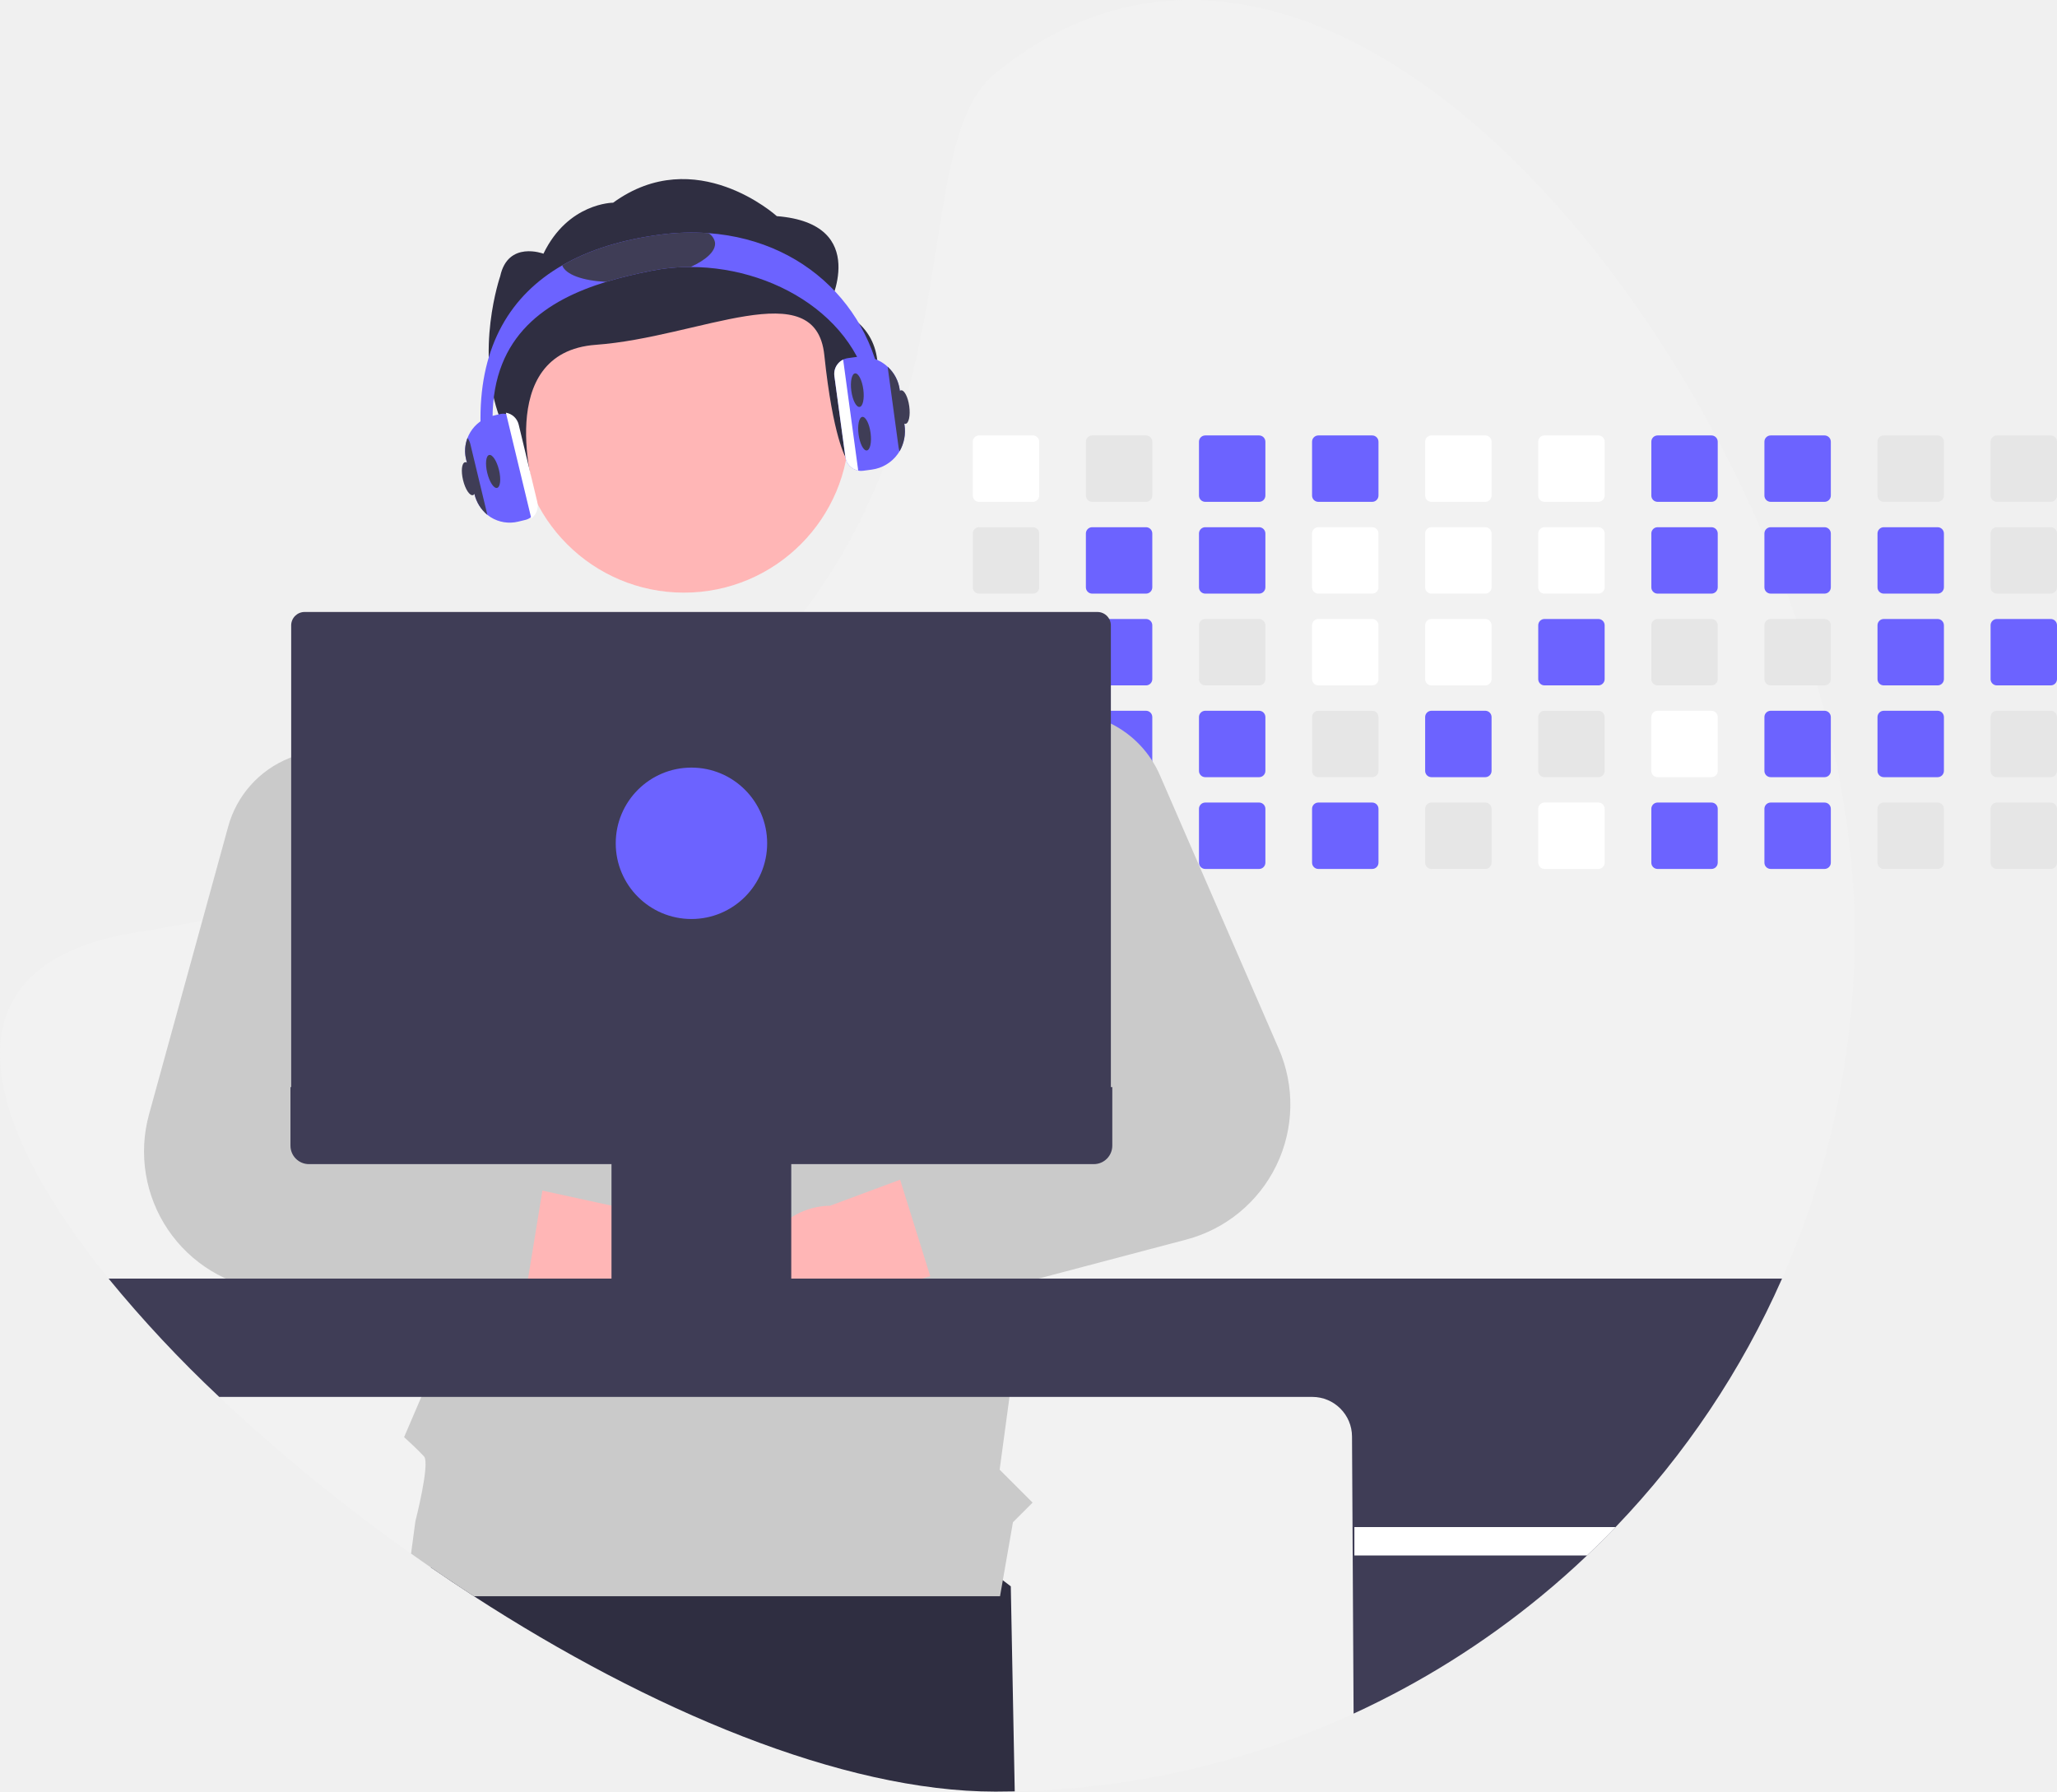
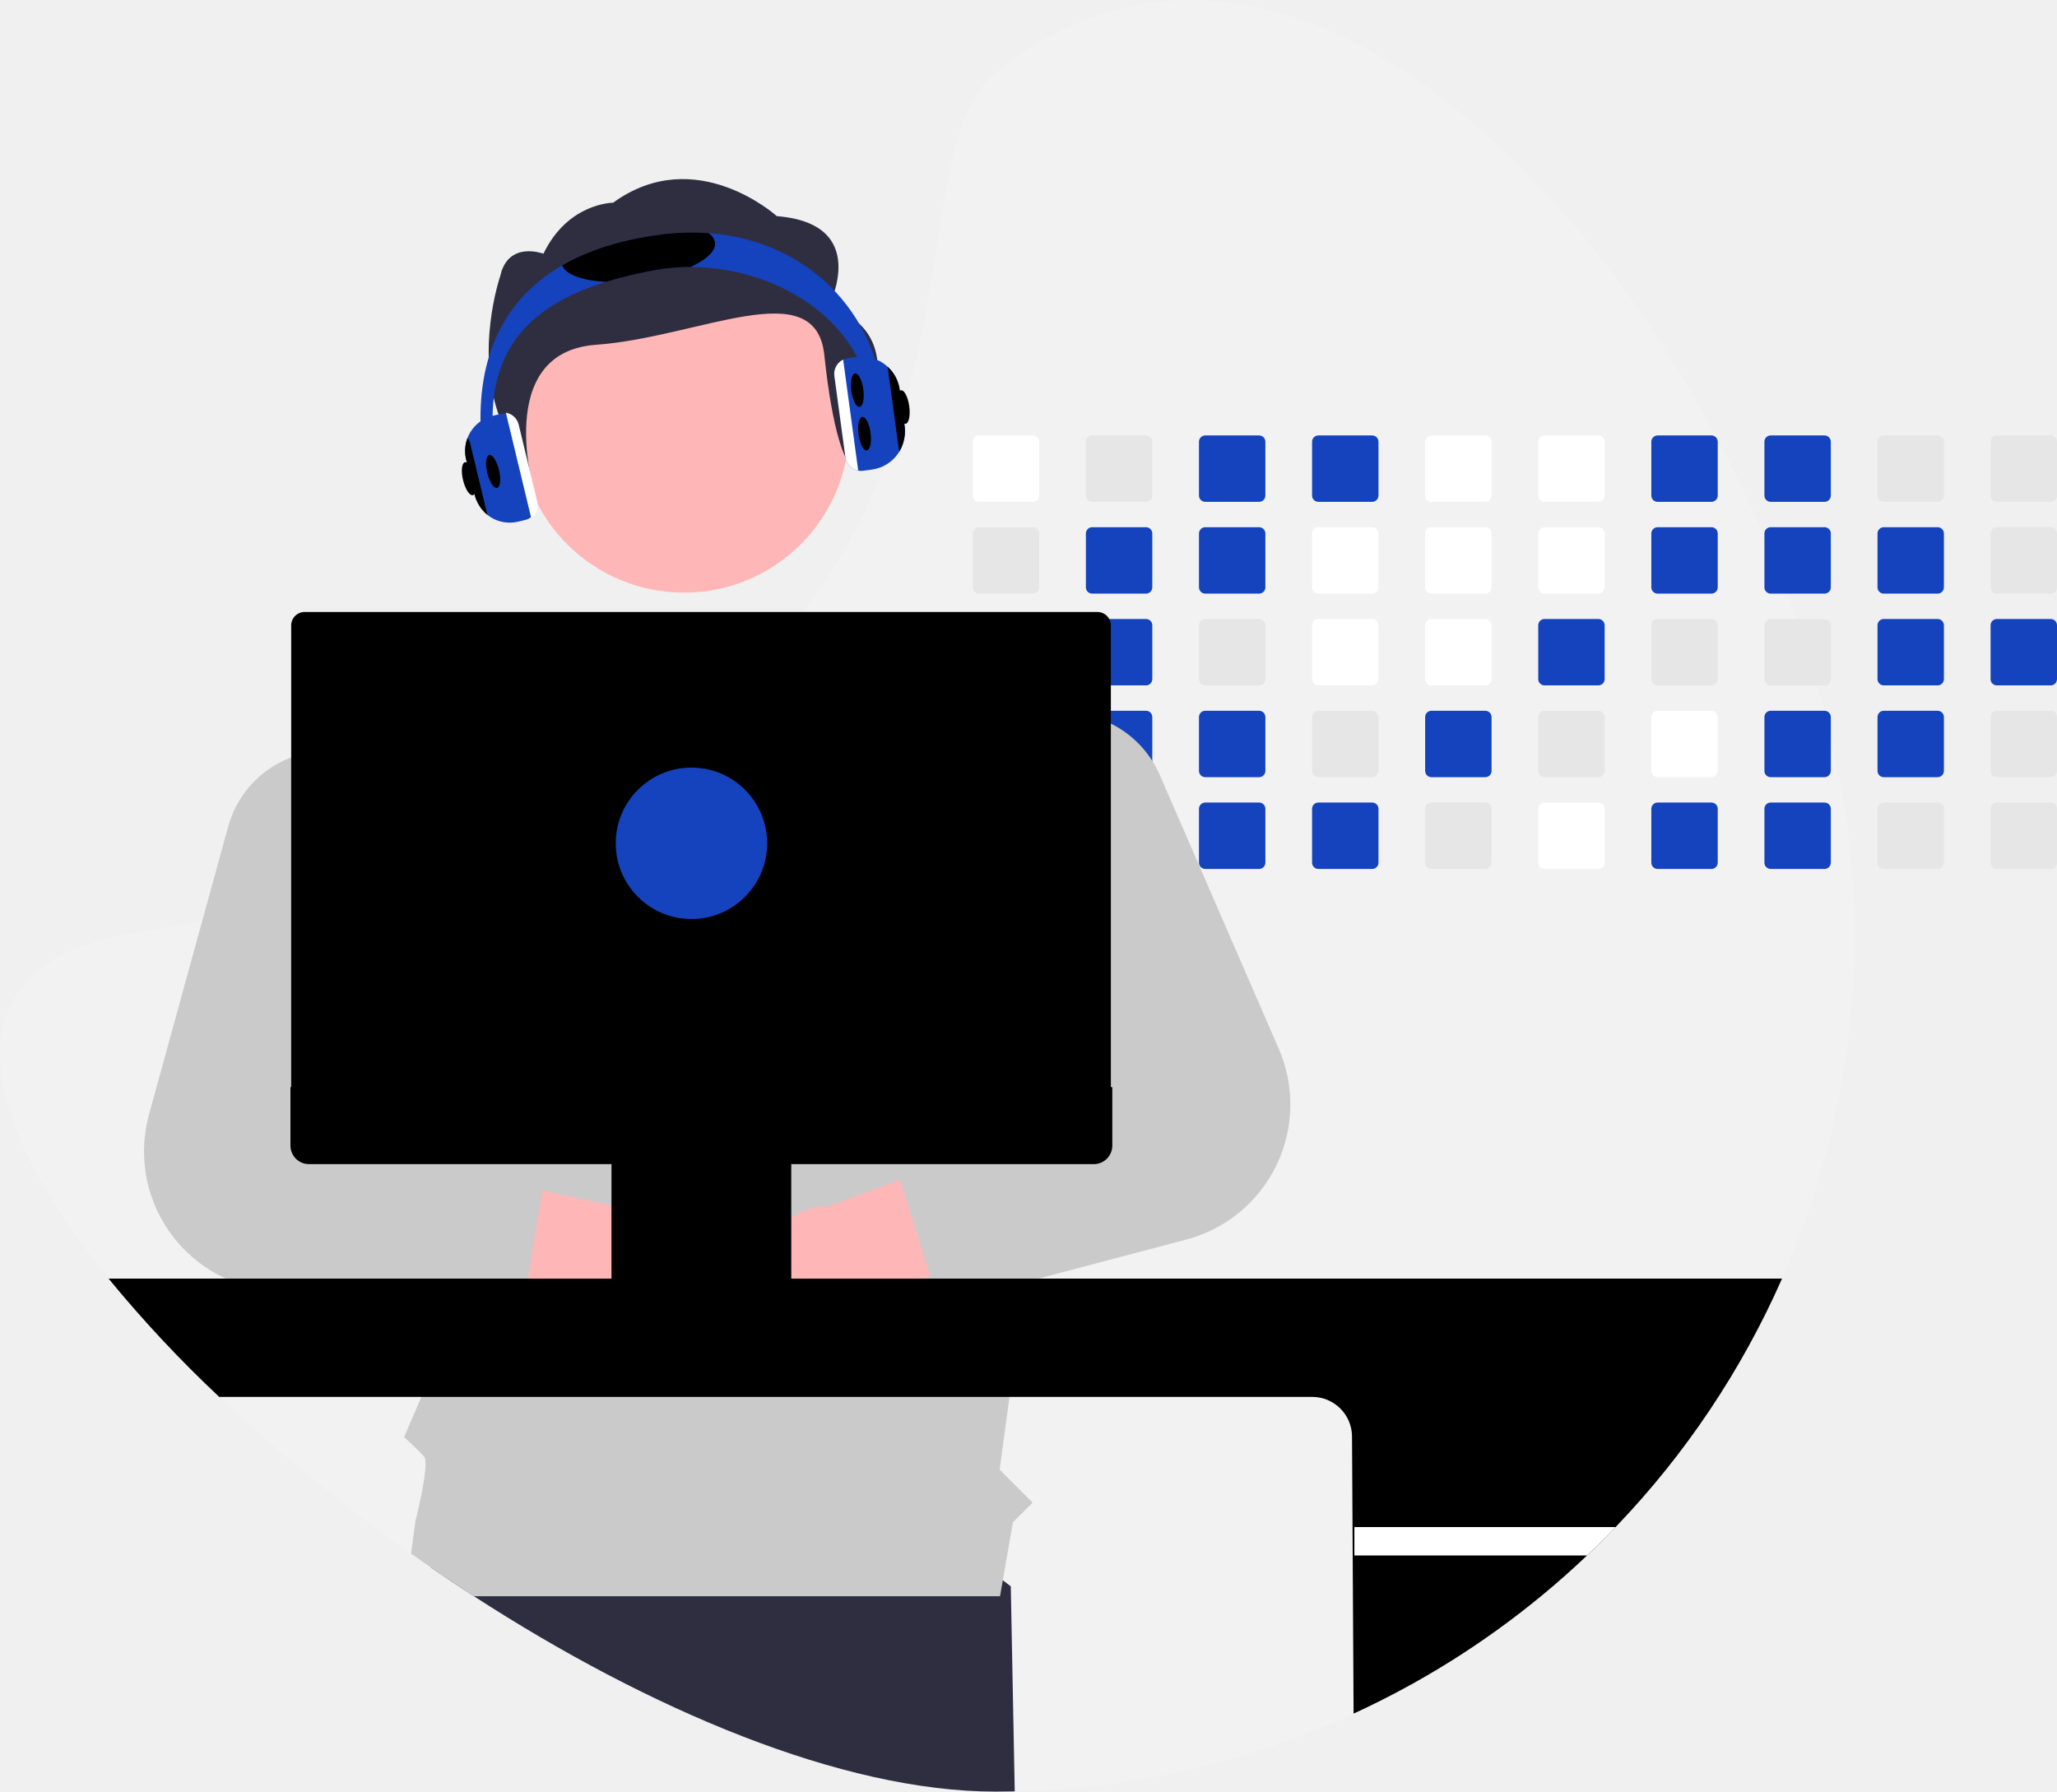
<svg xmlns="http://www.w3.org/2000/svg" id="f1b25b43-9e03-45b3-af71-047f5bd7d8f3" data-name="Layer 1" width="850.538" height="740.83" viewBox="0 0 850.538 740.83">
  <path d="M941.609,465.125a354.21,354.21,0,0,1-98.85,245.9q-5.745,6.015-11.8,11.74-9.225,8.775-19.07,16.87a353.934,353.934,0,0,1-217.58,80.69q-3.975.09-7.98.09c-63.43,0-143.21-33.88-215.61-80.78q-8.985-5.82-17.81-11.91-4.125-2.82-8.21-5.72a730.43,730.43,0,0,1-79.32-64.8,514.116,514.116,0,0,1-45.75-48.92c-55.63-68.62-67.9-130.45,11.41-143.16q14.085-2.25,27.34-4.81,19.2-3.69,36.75-7.97,23.64-5.745,44.42-12.46,6.99-2.25,13.66-4.59c65.74-23.09,109.74-53.2,139.69-85.87q7.62-8.295,14.05-16.79a236.055,236.055,0,0,0,17.83-27.12,254.898,254.898,0,0,0,18.41-41.05l.27-.78c23.83-68.74,16.58-132.5,42.87-153.84,112.38-91.23,252.29,38.69,317.96,191.9q4.965,11.58,9.34,23.3,1.965,5.235,3.79,10.49,4.8,13.695,8.71,27.46,1.5,5.25,2.86,10.49c.97,3.77,1.9,7.53,2.76,11.29C938.139,412.305,941.609,439.455,941.609,465.125Z" transform="translate(-174.731 -79.58524)" fill="#f2f2f2" />
  <path d="M594.309,820.325q-3.975.09-7.98.09c-63.43,0-143.21-33.88-215.61-80.78q-8.985-5.82-17.81-11.91l5.16-31.4,156.21-20.74,78.4,59.95Z" transform="translate(-174.731 -79.58524)" fill="#2f2e41" />
  <path d="M601.829,259.635h-22.26a2.601,2.601,0,0,0-2.6,2.6v22.27a2.593,2.593,0,0,0,2.6,2.59h22.26a2.599,2.599,0,0,0,2.6-2.59v-22.27A2.608,2.608,0,0,0,601.829,259.635Z" transform="translate(-174.731 -79.58524)" fill="#fff" />
  <path d="M601.829,297.585h-22.26a2.601,2.601,0,0,0-2.6,2.6v22.27a2.593,2.593,0,0,0,2.6,2.59h22.26a2.599,2.599,0,0,0,2.6-2.59v-22.27A2.608,2.608,0,0,0,601.829,297.585Z" transform="translate(-174.731 -79.58524)" fill="#e6e6e6" />
  <path d="M601.829,335.535h-22.26a2.601,2.601,0,0,0-2.6,2.6v22.26a2.595,2.595,0,0,0,2.6,2.6h22.26a2.601,2.601,0,0,0,2.6-2.6v-22.26A2.608,2.608,0,0,0,601.829,335.535Z" transform="translate(-174.731 -79.58524)" fill="#e6e6e6" />
  <path d="M604.389,375.625a2.617,2.617,0,0,0-2.56-2.14h-22.26a2.601,2.601,0,0,0-2.6,2.6v22.26a2.595,2.595,0,0,0,2.6,2.6h22.26a2.601,2.601,0,0,0,2.6-2.6v-22.26A2.313,2.313,0,0,0,604.389,375.625Z" transform="translate(-174.731 -79.58524)" fill="#e6e6e6" />
  <path d="M602.839,411.635a2.634,2.634,0,0,0-1.01-.2h-22.26a2.595,2.595,0,0,0-2.6,2.6v22.26a2.588,2.588,0,0,0,2.6,2.6h22.26a2.601,2.601,0,0,0,2.6-2.6v-22.26A2.616,2.616,0,0,0,602.839,411.635Z" transform="translate(-174.731 -79.58524)" fill="#e6e6e6" />
  <path d="M648.589,259.635h-22.26a2.601,2.601,0,0,0-2.6,2.6v22.27a2.593,2.593,0,0,0,2.6,2.59h22.26a2.599,2.599,0,0,0,2.6-2.59v-22.27A2.608,2.608,0,0,0,648.589,259.635Z" transform="translate(-174.731 -79.58524)" fill="#e6e6e6" />
-   <path d="M648.589,297.585h-22.26a2.601,2.601,0,0,0-2.6,2.6v22.27a2.593,2.593,0,0,0,2.6,2.59h22.26a2.599,2.599,0,0,0,2.6-2.59v-22.27A2.608,2.608,0,0,0,648.589,297.585Z" transform="translate(-174.731 -79.58524)" fill="#6c63ff" />
-   <path d="M648.589,335.535h-22.26a2.601,2.601,0,0,0-2.6,2.6v22.26a2.595,2.595,0,0,0,2.6,2.6h22.26a2.601,2.601,0,0,0,2.6-2.6v-22.26A2.608,2.608,0,0,0,648.589,335.535Z" transform="translate(-174.731 -79.58524)" fill="#6c63ff" />
-   <path d="M648.589,373.485h-22.26a2.593,2.593,0,0,0-2.46,1.78,2.478,2.478,0,0,0-.14.82v22.26a2.595,2.595,0,0,0,2.6,2.6h22.26a2.601,2.601,0,0,0,2.6-2.6v-22.26A2.608,2.608,0,0,0,648.589,373.485Z" transform="translate(-174.731 -79.58524)" fill="#6c63ff" />
+   <path d="M648.589,297.585h-22.26a2.601,2.601,0,0,0-2.6,2.6v22.27a2.593,2.593,0,0,0,2.6,2.59h22.26a2.599,2.599,0,0,0,2.6-2.59v-22.27A2.608,2.608,0,0,0,648.589,297.585Z" transform="translate(-174.731 -79.58524)" fill="#1443BD" />
+   <path d="M648.589,335.535h-22.26a2.601,2.601,0,0,0-2.6,2.6v22.26a2.595,2.595,0,0,0,2.6,2.6h22.26a2.601,2.601,0,0,0,2.6-2.6v-22.26A2.608,2.608,0,0,0,648.589,335.535Z" transform="translate(-174.731 -79.58524)" fill="#1443BD" />
+   <path d="M648.589,373.485h-22.26a2.593,2.593,0,0,0-2.46,1.78,2.478,2.478,0,0,0-.14.82v22.26a2.595,2.595,0,0,0,2.6,2.6h22.26a2.601,2.601,0,0,0,2.6-2.6v-22.26A2.608,2.608,0,0,0,648.589,373.485Z" transform="translate(-174.731 -79.58524)" fill="#1443BD" />
  <path d="M648.589,411.435h-22.26a2.595,2.595,0,0,0-2.6,2.6v22.26a2.595,2.595,0,0,0,2.6,2.6h22.26a2.601,2.601,0,0,0,2.6-2.6v-22.26A2.601,2.601,0,0,0,648.589,411.435Z" transform="translate(-174.731 -79.58524)" fill="#e6e6e6" />
-   <path d="M695.349,259.635h-22.26a2.601,2.601,0,0,0-2.6,2.6v22.27a2.593,2.593,0,0,0,2.6,2.59h22.26a2.599,2.599,0,0,0,2.6-2.59v-22.27A2.608,2.608,0,0,0,695.349,259.635Z" transform="translate(-174.731 -79.58524)" fill="#6c63ff" />
-   <path d="M695.349,297.585h-22.26a2.601,2.601,0,0,0-2.6,2.6v22.27a2.593,2.593,0,0,0,2.6,2.59h22.26a2.599,2.599,0,0,0,2.6-2.59v-22.27A2.608,2.608,0,0,0,695.349,297.585Z" transform="translate(-174.731 -79.58524)" fill="#6c63ff" />
+   <path d="M695.349,259.635h-22.26a2.601,2.601,0,0,0-2.6,2.6v22.27a2.593,2.593,0,0,0,2.6,2.59h22.26a2.599,2.599,0,0,0,2.6-2.59v-22.27A2.608,2.608,0,0,0,695.349,259.635Z" transform="translate(-174.731 -79.58524)" fill="#1443BD" />
+   <path d="M695.349,297.585h-22.26a2.601,2.601,0,0,0-2.6,2.6v22.27a2.593,2.593,0,0,0,2.6,2.59h22.26a2.599,2.599,0,0,0,2.6-2.59v-22.27A2.608,2.608,0,0,0,695.349,297.585Z" transform="translate(-174.731 -79.58524)" fill="#1443BD" />
  <path d="M695.349,335.535h-22.26a2.601,2.601,0,0,0-2.6,2.6v22.26a2.595,2.595,0,0,0,2.6,2.6h22.26a2.601,2.601,0,0,0,2.6-2.6v-22.26A2.608,2.608,0,0,0,695.349,335.535Z" transform="translate(-174.731 -79.58524)" fill="#e6e6e6" />
-   <path d="M695.349,373.485h-22.26a2.601,2.601,0,0,0-2.6,2.6v22.26a2.595,2.595,0,0,0,2.6,2.6h22.26a2.601,2.601,0,0,0,2.6-2.6v-22.26A2.608,2.608,0,0,0,695.349,373.485Z" transform="translate(-174.731 -79.58524)" fill="#6c63ff" />
-   <path d="M695.349,411.435h-22.26a2.595,2.595,0,0,0-2.6,2.6v22.26a2.595,2.595,0,0,0,2.6,2.6h22.26a2.601,2.601,0,0,0,2.6-2.6v-22.26A2.601,2.601,0,0,0,695.349,411.435Z" transform="translate(-174.731 -79.58524)" fill="#6c63ff" />
-   <path d="M742.109,259.635h-22.26a2.601,2.601,0,0,0-2.6,2.6v22.27a2.593,2.593,0,0,0,2.6,2.59h22.26a2.599,2.599,0,0,0,2.6-2.59v-22.27A2.608,2.608,0,0,0,742.109,259.635Z" transform="translate(-174.731 -79.58524)" fill="#6c63ff" />
+   <path d="M695.349,373.485h-22.26a2.601,2.601,0,0,0-2.6,2.6v22.26a2.595,2.595,0,0,0,2.6,2.6h22.26a2.601,2.601,0,0,0,2.6-2.6v-22.26A2.608,2.608,0,0,0,695.349,373.485Z" transform="translate(-174.731 -79.58524)" fill="#1443BD" />
+   <path d="M695.349,411.435h-22.26a2.595,2.595,0,0,0-2.6,2.6v22.26a2.595,2.595,0,0,0,2.6,2.6h22.26a2.601,2.601,0,0,0,2.6-2.6v-22.26A2.601,2.601,0,0,0,695.349,411.435Z" transform="translate(-174.731 -79.58524)" fill="#1443BD" />
+   <path d="M742.109,259.635h-22.26a2.601,2.601,0,0,0-2.6,2.6v22.27a2.593,2.593,0,0,0,2.6,2.59h22.26a2.599,2.599,0,0,0,2.6-2.59v-22.27A2.608,2.608,0,0,0,742.109,259.635Z" transform="translate(-174.731 -79.58524)" fill="#1443BD" />
  <path d="M742.109,297.585h-22.26a2.601,2.601,0,0,0-2.6,2.6v22.27a2.593,2.593,0,0,0,2.6,2.59h22.26a2.599,2.599,0,0,0,2.6-2.59v-22.27A2.608,2.608,0,0,0,742.109,297.585Z" transform="translate(-174.731 -79.58524)" fill="#fff" />
  <path d="M742.109,335.535h-22.26a2.601,2.601,0,0,0-2.6,2.6v22.26a2.595,2.595,0,0,0,2.6,2.6h22.26a2.601,2.601,0,0,0,2.6-2.6v-22.26A2.608,2.608,0,0,0,742.109,335.535Z" transform="translate(-174.731 -79.58524)" fill="#fff" />
  <path d="M742.109,373.485h-22.26a2.601,2.601,0,0,0-2.6,2.6v22.26a2.595,2.595,0,0,0,2.6,2.6h22.26a2.601,2.601,0,0,0,2.6-2.6v-22.26A2.608,2.608,0,0,0,742.109,373.485Z" transform="translate(-174.731 -79.58524)" fill="#e6e6e6" />
-   <path d="M742.109,411.435h-22.26a2.595,2.595,0,0,0-2.6,2.6v22.26a2.595,2.595,0,0,0,2.6,2.6h22.26a2.601,2.601,0,0,0,2.6-2.6v-22.26A2.601,2.601,0,0,0,742.109,411.435Z" transform="translate(-174.731 -79.58524)" fill="#6c63ff" />
+   <path d="M742.109,411.435h-22.26a2.595,2.595,0,0,0-2.6,2.6v22.26a2.595,2.595,0,0,0,2.6,2.6h22.26a2.601,2.601,0,0,0,2.6-2.6v-22.26A2.601,2.601,0,0,0,742.109,411.435Z" transform="translate(-174.731 -79.58524)" fill="#1443BD" />
  <path d="M788.869,259.635h-22.27a2.599,2.599,0,0,0-2.59,2.6v22.27a2.591,2.591,0,0,0,2.59,2.59h22.27a2.599,2.599,0,0,0,2.6-2.59v-22.27A2.608,2.608,0,0,0,788.869,259.635Z" transform="translate(-174.731 -79.58524)" fill="#fff" />
  <path d="M788.869,297.585h-22.27a2.599,2.599,0,0,0-2.59,2.6v22.27a2.59,2.59,0,0,0,2.59,2.59h22.27a2.599,2.599,0,0,0,2.6-2.59v-22.27A2.608,2.608,0,0,0,788.869,297.585Z" transform="translate(-174.731 -79.58524)" fill="#fff" />
  <path d="M788.869,335.535h-22.27a2.599,2.599,0,0,0-2.59,2.6v22.26a2.593,2.593,0,0,0,2.59,2.6h22.27a2.601,2.601,0,0,0,2.6-2.6v-22.26A2.608,2.608,0,0,0,788.869,335.535Z" transform="translate(-174.731 -79.58524)" fill="#fff" />
-   <path d="M788.869,373.485h-22.27a2.599,2.599,0,0,0-2.59,2.6v22.26a2.593,2.593,0,0,0,2.59,2.6h22.27a2.601,2.601,0,0,0,2.6-2.6v-22.26A2.608,2.608,0,0,0,788.869,373.485Z" transform="translate(-174.731 -79.58524)" fill="#6c63ff" />
+   <path d="M788.869,373.485h-22.27a2.599,2.599,0,0,0-2.59,2.6v22.26a2.593,2.593,0,0,0,2.59,2.6h22.27a2.601,2.601,0,0,0,2.6-2.6v-22.26A2.608,2.608,0,0,0,788.869,373.485Z" transform="translate(-174.731 -79.58524)" fill="#1443BD" />
  <path d="M788.869,411.435h-22.27a2.593,2.593,0,0,0-2.59,2.6v22.26a2.593,2.593,0,0,0,2.59,2.6h22.27a2.601,2.601,0,0,0,2.6-2.6v-22.26A2.601,2.601,0,0,0,788.869,411.435Z" transform="translate(-174.731 -79.58524)" fill="#e6e6e6" />
  <path d="M835.629,259.635h-22.27a2.599,2.599,0,0,0-2.59,2.6v22.27a2.591,2.591,0,0,0,2.59,2.59h22.27a2.599,2.599,0,0,0,2.6-2.59v-22.27A2.608,2.608,0,0,0,835.629,259.635Z" transform="translate(-174.731 -79.58524)" fill="#fff" />
  <path d="M835.629,297.585h-22.27a2.599,2.599,0,0,0-2.59,2.6v22.27a2.59,2.59,0,0,0,2.59,2.59h22.27a2.599,2.599,0,0,0,2.6-2.59v-22.27A2.608,2.608,0,0,0,835.629,297.585Z" transform="translate(-174.731 -79.58524)" fill="#fff" />
-   <path d="M835.629,335.535h-22.27a2.599,2.599,0,0,0-2.59,2.6v22.26a2.593,2.593,0,0,0,2.59,2.6h22.27a2.601,2.601,0,0,0,2.6-2.6v-22.26A2.608,2.608,0,0,0,835.629,335.535Z" transform="translate(-174.731 -79.58524)" fill="#6c63ff" />
+   <path d="M835.629,335.535h-22.27a2.599,2.599,0,0,0-2.59,2.6v22.26a2.593,2.593,0,0,0,2.59,2.6h22.27a2.601,2.601,0,0,0,2.6-2.6v-22.26A2.608,2.608,0,0,0,835.629,335.535Z" transform="translate(-174.731 -79.58524)" fill="#1443BD" />
  <path d="M835.629,373.485h-22.27a2.599,2.599,0,0,0-2.59,2.6v22.26a2.593,2.593,0,0,0,2.59,2.6h22.27a2.601,2.601,0,0,0,2.6-2.6v-22.26A2.608,2.608,0,0,0,835.629,373.485Z" transform="translate(-174.731 -79.58524)" fill="#e6e6e6" />
  <path d="M835.629,411.435h-22.27a2.593,2.593,0,0,0-2.59,2.6v22.26a2.593,2.593,0,0,0,2.59,2.6h22.27a2.601,2.601,0,0,0,2.6-2.6v-22.26A2.601,2.601,0,0,0,835.629,411.435Z" transform="translate(-174.731 -79.58524)" fill="#fff" />
-   <path d="M882.389,259.635h-22.27a2.599,2.599,0,0,0-2.59,2.6v22.27a2.591,2.591,0,0,0,2.59,2.59h22.27a2.599,2.599,0,0,0,2.6-2.59v-22.27A2.608,2.608,0,0,0,882.389,259.635Z" transform="translate(-174.731 -79.58524)" fill="#6c63ff" />
-   <path d="M882.389,297.585h-22.27a2.599,2.599,0,0,0-2.59,2.6v22.27a2.59,2.59,0,0,0,2.59,2.59h22.27a2.599,2.599,0,0,0,2.6-2.59v-22.27A2.608,2.608,0,0,0,882.389,297.585Z" transform="translate(-174.731 -79.58524)" fill="#6c63ff" />
+   <path d="M882.389,259.635h-22.27a2.599,2.599,0,0,0-2.59,2.6v22.27a2.591,2.591,0,0,0,2.59,2.59h22.27a2.599,2.599,0,0,0,2.6-2.59v-22.27A2.608,2.608,0,0,0,882.389,259.635Z" transform="translate(-174.731 -79.58524)" fill="#1443BD" />
+   <path d="M882.389,297.585h-22.27a2.599,2.599,0,0,0-2.59,2.6v22.27a2.59,2.59,0,0,0,2.59,2.59h22.27a2.599,2.599,0,0,0,2.6-2.59v-22.27A2.608,2.608,0,0,0,882.389,297.585Z" transform="translate(-174.731 -79.58524)" fill="#1443BD" />
  <path d="M882.389,335.535h-22.27a2.599,2.599,0,0,0-2.59,2.6v22.26a2.593,2.593,0,0,0,2.59,2.6h22.27a2.601,2.601,0,0,0,2.6-2.6v-22.26A2.608,2.608,0,0,0,882.389,335.535Z" transform="translate(-174.731 -79.58524)" fill="#e6e6e6" />
  <path d="M882.389,373.485h-22.27a2.599,2.599,0,0,0-2.59,2.6v22.26a2.593,2.593,0,0,0,2.59,2.6h22.27a2.601,2.601,0,0,0,2.6-2.6v-22.26A2.608,2.608,0,0,0,882.389,373.485Z" transform="translate(-174.731 -79.58524)" fill="#fff" />
-   <path d="M882.389,411.435h-22.27a2.593,2.593,0,0,0-2.59,2.6v22.26a2.593,2.593,0,0,0,2.59,2.6h22.27a2.601,2.601,0,0,0,2.6-2.6v-22.26A2.601,2.601,0,0,0,882.389,411.435Z" transform="translate(-174.731 -79.58524)" fill="#6c63ff" />
-   <path d="M929.149,259.635h-22.27a2.599,2.599,0,0,0-2.59,2.6v22.27a2.591,2.591,0,0,0,2.59,2.59h22.27a2.599,2.599,0,0,0,2.6-2.59v-22.27A2.608,2.608,0,0,0,929.149,259.635Z" transform="translate(-174.731 -79.58524)" fill="#6c63ff" />
-   <path d="M929.149,297.585h-22.27a2.599,2.599,0,0,0-2.59,2.6v22.27a2.59,2.59,0,0,0,2.59,2.59h22.27a2.599,2.599,0,0,0,2.6-2.59v-22.27A2.608,2.608,0,0,0,929.149,297.585Z" transform="translate(-174.731 -79.58524)" fill="#6c63ff" />
+   <path d="M882.389,411.435h-22.27a2.593,2.593,0,0,0-2.59,2.6v22.26a2.593,2.593,0,0,0,2.59,2.6h22.27a2.601,2.601,0,0,0,2.6-2.6v-22.26A2.601,2.601,0,0,0,882.389,411.435Z" transform="translate(-174.731 -79.58524)" fill="#1443BD" />
+   <path d="M929.149,259.635h-22.27a2.599,2.599,0,0,0-2.59,2.6v22.27a2.591,2.591,0,0,0,2.59,2.59h22.27a2.599,2.599,0,0,0,2.6-2.59v-22.27A2.608,2.608,0,0,0,929.149,259.635Z" transform="translate(-174.731 -79.58524)" fill="#1443BD" />
+   <path d="M929.149,297.585h-22.27a2.599,2.599,0,0,0-2.59,2.6v22.27a2.59,2.59,0,0,0,2.59,2.59h22.27a2.599,2.599,0,0,0,2.6-2.59v-22.27A2.608,2.608,0,0,0,929.149,297.585Z" transform="translate(-174.731 -79.58524)" fill="#1443BD" />
  <path d="M929.149,335.535h-22.27a2.599,2.599,0,0,0-2.59,2.6v22.26a2.593,2.593,0,0,0,2.59,2.6h22.27a2.601,2.601,0,0,0,2.6-2.6v-22.26A2.608,2.608,0,0,0,929.149,335.535Z" transform="translate(-174.731 -79.58524)" fill="#e6e6e6" />
-   <path d="M929.149,373.485h-22.27a2.599,2.599,0,0,0-2.59,2.6v22.26a2.593,2.593,0,0,0,2.59,2.6h22.27a2.601,2.601,0,0,0,2.6-2.6v-22.26A2.608,2.608,0,0,0,929.149,373.485Z" transform="translate(-174.731 -79.58524)" fill="#6c63ff" />
-   <path d="M929.149,411.435h-22.27a2.593,2.593,0,0,0-2.59,2.6v22.26a2.593,2.593,0,0,0,2.59,2.6h22.27a2.601,2.601,0,0,0,2.6-2.6v-22.26A2.601,2.601,0,0,0,929.149,411.435Z" transform="translate(-174.731 -79.58524)" fill="#6c63ff" />
+   <path d="M929.149,373.485h-22.27a2.599,2.599,0,0,0-2.59,2.6v22.26a2.593,2.593,0,0,0,2.59,2.6h22.27a2.601,2.601,0,0,0,2.6-2.6v-22.26A2.608,2.608,0,0,0,929.149,373.485Z" transform="translate(-174.731 -79.58524)" fill="#1443BD" />
+   <path d="M929.149,411.435h-22.27a2.593,2.593,0,0,0-2.59,2.6v22.26a2.593,2.593,0,0,0,2.59,2.6h22.27a2.601,2.601,0,0,0,2.6-2.6v-22.26A2.601,2.601,0,0,0,929.149,411.435Z" transform="translate(-174.731 -79.58524)" fill="#1443BD" />
  <path d="M975.909,259.635h-22.27a2.599,2.599,0,0,0-2.59,2.6v22.27a2.591,2.591,0,0,0,2.59,2.59h22.27a2.599,2.599,0,0,0,2.6-2.59v-22.27A2.608,2.608,0,0,0,975.909,259.635Z" transform="translate(-174.731 -79.58524)" fill="#e6e6e6" />
-   <path d="M975.909,297.585h-22.27a2.599,2.599,0,0,0-2.59,2.6v22.27a2.59,2.59,0,0,0,2.59,2.59h22.27a2.599,2.599,0,0,0,2.6-2.59v-22.27A2.608,2.608,0,0,0,975.909,297.585Z" transform="translate(-174.731 -79.58524)" fill="#6c63ff" />
-   <path d="M975.909,335.535h-22.27a2.599,2.599,0,0,0-2.59,2.6v22.26a2.593,2.593,0,0,0,2.59,2.6h22.27a2.601,2.601,0,0,0,2.6-2.6v-22.26A2.608,2.608,0,0,0,975.909,335.535Z" transform="translate(-174.731 -79.58524)" fill="#6c63ff" />
-   <path d="M975.909,373.485h-22.27a2.599,2.599,0,0,0-2.59,2.6v22.26a2.593,2.593,0,0,0,2.59,2.6h22.27a2.601,2.601,0,0,0,2.6-2.6v-22.26A2.608,2.608,0,0,0,975.909,373.485Z" transform="translate(-174.731 -79.58524)" fill="#6c63ff" />
+   <path d="M975.909,297.585h-22.27a2.599,2.599,0,0,0-2.59,2.6v22.27a2.59,2.59,0,0,0,2.59,2.59h22.27a2.599,2.599,0,0,0,2.6-2.59v-22.27A2.608,2.608,0,0,0,975.909,297.585Z" transform="translate(-174.731 -79.58524)" fill="#1443BD" />
+   <path d="M975.909,335.535h-22.27a2.599,2.599,0,0,0-2.59,2.6v22.26a2.593,2.593,0,0,0,2.59,2.6h22.27a2.601,2.601,0,0,0,2.6-2.6v-22.26A2.608,2.608,0,0,0,975.909,335.535Z" transform="translate(-174.731 -79.58524)" fill="#1443BD" />
+   <path d="M975.909,373.485h-22.27a2.599,2.599,0,0,0-2.59,2.6v22.26a2.593,2.593,0,0,0,2.59,2.6h22.27a2.601,2.601,0,0,0,2.6-2.6v-22.26A2.608,2.608,0,0,0,975.909,373.485Z" transform="translate(-174.731 -79.58524)" fill="#1443BD" />
  <path d="M975.909,411.435h-22.27a2.593,2.593,0,0,0-2.59,2.6v22.26a2.593,2.593,0,0,0,2.59,2.6h22.27a2.601,2.601,0,0,0,2.6-2.6v-22.26A2.601,2.601,0,0,0,975.909,411.435Z" transform="translate(-174.731 -79.58524)" fill="#e6e6e6" />
  <path d="M1022.669,259.635h-22.27a2.599,2.599,0,0,0-2.59,2.6v22.27a2.591,2.591,0,0,0,2.59,2.59h22.27a2.599,2.599,0,0,0,2.6-2.59v-22.27A2.608,2.608,0,0,0,1022.669,259.635Z" transform="translate(-174.731 -79.58524)" fill="#e6e6e6" />
  <path d="M1022.669,297.585h-22.27a2.599,2.599,0,0,0-2.59,2.6v22.27a2.591,2.591,0,0,0,2.59,2.59h22.27a2.599,2.599,0,0,0,2.6-2.59v-22.27A2.608,2.608,0,0,0,1022.669,297.585Z" transform="translate(-174.731 -79.58524)" fill="#e6e6e6" />
-   <path d="M1022.669,335.535h-22.27a2.599,2.599,0,0,0-2.59,2.6v22.26a2.593,2.593,0,0,0,2.59,2.6h22.27a2.601,2.601,0,0,0,2.6-2.6v-22.26A2.608,2.608,0,0,0,1022.669,335.535Z" transform="translate(-174.731 -79.58524)" fill="#6c63ff" />
+   <path d="M1022.669,335.535h-22.27a2.599,2.599,0,0,0-2.59,2.6v22.26a2.593,2.593,0,0,0,2.59,2.6h22.27a2.601,2.601,0,0,0,2.6-2.6v-22.26A2.608,2.608,0,0,0,1022.669,335.535Z" transform="translate(-174.731 -79.58524)" fill="#1443BD" />
  <path d="M1022.669,373.485h-22.27a2.599,2.599,0,0,0-2.59,2.6v22.26a2.593,2.593,0,0,0,2.59,2.6h22.27a2.601,2.601,0,0,0,2.6-2.6v-22.26A2.608,2.608,0,0,0,1022.669,373.485Z" transform="translate(-174.731 -79.58524)" fill="#e6e6e6" />
  <path d="M1022.669,411.435h-22.27a2.593,2.593,0,0,0-2.59,2.6v22.26a2.593,2.593,0,0,0,2.59,2.6h22.27a2.601,2.601,0,0,0,2.6-2.6v-22.26A2.601,2.601,0,0,0,1022.669,411.435Z" transform="translate(-174.731 -79.58524)" fill="#e6e6e6" />
  <polygon points="336.095 660.051 335.475 660.051 336.005 659.981 336.095 660.051" fill="#2f2e41" />
  <circle id="b6132315-04e2-4cdb-a713-107c9cd58b0b" data-name="ab6171fa-7d69-4734-b81c-8dff60f9761b" cx="282.814" cy="176.733" r="68.322" fill="#ffb6b6" />
  <path id="f4304bdd-ba2d-4fff-b404-410205410c5d" data-name="bf427902-b9bf-4946-b5d7-5c1c7e04535e" d="M517.377,206.226s17.869-34.161-21.444-37.266c0,0-33.515-30.402-67.676-5.558,0,0-18.633,0-28.823,21.086,0,0-14.655-5.558-17.876,9.317,0,0-10.723,31.055,0,59.005,10.723,27.95,14.285,31.055,14.285,31.055s-17.621-58.598,25.27-61.704,90.887-29.909,94.461,4.251,8.953,42.578,8.953,42.578S558.479,220.201,517.377,206.226Z" transform="translate(-174.731 -79.58524)" fill="#2f2e41" />
  <path d="M634.279,424.695l-.22,1.16-2.47,13.04-17.07,90.2-1.01,5.31-2.12,11.23-2.9,15.32-6.43,33.95-1.84,9.73-.69,3.65-.24,1.28-1.91,10.07-.58,3.04-4.66,34.53-4.07,30.09,13.62,13.62-8.12,8.12-5.33,30.53.01.07H370.719q-13.2-8.55-26.02-17.63l1.79-13.4s6.16-23.93,3.57-26.79c-2.58-2.86-8.24-7.97-8.24-7.97l7.13-16.64.99-2.31-1.66-34.43-.04-.83-.55-11.35-.07-1.46-.11-2.19-2.11-43.68-.04-.72-.64-13.24-.6-12.59-.26-5.31-2.57-53.13-1.74-36.08-1.52-31.41,6.11-2.07,65.35-22.21,27.07-35.19,56.34.42,27.58.21,46.02,42.68,10.47,5,.08.04,7.51,3.59,19.04,9.09,20.13,9.62,10.33,4.93Z" transform="translate(-174.731 -79.58524)" fill="#cacaca" />
  <path d="M443.84,637.136a30.286,30.286,0,0,1-40.664-22.43L296.617,599.588l37.043-41.902,95.511,20.78a30.45,30.45,0,0,1,14.669,58.67Z" transform="translate(-174.731 -79.58524)" fill="#ffb6b6" />
  <path d="M396.329,560.955a13.522,13.522,0,0,0-7.89-4.87l-43.72-9.09-4.49-.93a18.933,18.933,0,0,1-12.53-9.07,19.161,19.161,0,0,1-2.45-7.9,18.895,18.895,0,0,1,.89-7.48l15.15-45.65,9.83-29.62a41.792,41.792,0,0,0,2.09-11.05,43.349,43.349,0,0,0-9.07-28.89,42.693,42.693,0,0,0-49.01-13.64c-.25.09-.51.19-.76.29a42.583,42.583,0,0,0-25.31,28.41l-10.68,38.85-22.03,80.09a57.766,57.766,0,0,0,48.96,72.68l62.97,7.38,29.14,3.42a13.497,13.497,0,0,0,14.84-10.73,4.895,4.895,0,0,0,.11-.55l.7-4.32,5.93-36.38.06-.37A13.475,13.475,0,0,0,396.329,560.955Z" transform="translate(-174.731 -79.58524)" fill="#cacaca" />
  <path d="M511.714,638.302a30.286,30.286,0,0,0,37.094-27.94l103.362-29.994L609.588,544.109l-91.626,34.041a30.45,30.45,0,0,0-6.249,60.152Z" transform="translate(-174.731 -79.58524)" fill="#ffb6b6" />
  <path d="M703.489,513.275,654.329,400.135a42.819,42.819,0,0,0-20.27-21.35,43.356,43.356,0,0,0-8.78-3.2c-.47-.12-.94-.23-1.41-.32a42.132,42.132,0,0,0-19.48.36,42.814,42.814,0,0,0-27.34,21.73,1.004,1.004,0,0,0-.08.14,43.1,43.1,0,0,0-.37,38.85l.61,1.22,34.74,69.77a18.9,18.9,0,0,1-10.5,26.19l-2.44.88-43.88,15.85a13.497,13.497,0,0,0-8.33,16.79l.11.35,12.3,39.36c.06.18.12.36.19.54a7.054,7.054,0,0,0,.4.99,13.482,13.482,0,0,0,15.81,7.53l23.68-6.25,4.83-1.28,61.15-16.15a57.76,57.76,0,0,0,38.22-78.86Z" transform="translate(-174.731 -79.58524)" fill="#cacaca" />
-   <path d="M219.629,608.285a514.116,514.116,0,0,0,45.75,48.92h451.97a16.446,16.446,0,0,1,16.42,16.43l.65,114.53a355.43,355.43,0,0,0,77.47-48.53q9.84-8.085,19.07-16.87,6.045-5.73,11.8-11.74a355.629,355.629,0,0,0,68.82-102.74Z" transform="translate(-174.731 -79.58524)" fill="#3f3d56" />
+   <path d="M219.629,608.285a514.116,514.116,0,0,0,45.75,48.92h451.97a16.446,16.446,0,0,1,16.42,16.43l.65,114.53a355.43,355.43,0,0,0,77.47-48.53q9.84-8.085,19.07-16.87,6.045-5.73,11.8-11.74a355.629,355.629,0,0,0,68.82-102.74Z" transform="translate(-174.731 -79.58524)" fill="#4A44A4A" />
  <path d="M842.759,711.025q-5.745,6.015-11.8,11.74H734.749v-11.74Z" transform="translate(-174.731 -79.58524)" fill="#fff" />
-   <path d="M633.379,335.535a5.538,5.538,0,0,0-4.87-2.9H300.669a5.555,5.555,0,0,0-5.54,5.55v196.22H634.059V338.185A5.385,5.385,0,0,0,633.379,335.535Z" transform="translate(-174.731 -79.58524)" fill="#3f3d56" />
-   <path d="M294.832,529.092V553.306a7.644,7.644,0,0,0,7.644,7.644H427.573v47.787h-1.662a.993.993,0,0,0-.993.993v3.324a.993.993,0,0,0,.993.993h77.658a.993.993,0,0,0,.993-.993v-3.324a.993.993,0,0,0-.993-.993h-1.662V560.95H627.004a7.644,7.644,0,0,0,7.644-7.644V529.092Z" transform="translate(-174.731 -79.58524)" fill="#3f3d56" />
-   <circle cx="285.903" cy="348.704" r="31.306" fill="#6c63ff" />
-   <path d="M540.399,252.585h-5c0-37.8-37.41-62.57-75.15-62.59a82.382,82.382,0,0,0-16.35,1.59c-6.06,1.21-12.35,2.66-18.53,4.55-24.37,7.47-46.97,21.91-46.97,56.45a78.591,78.591,0,0,0,2.54,19.88l-4.84,1.26a83.876,83.876,0,0,1-2.7-21.14c0-30.18,12.39-50.91,33.79-63.27,11.25-6.5,24.98-10.69,40.71-12.73a97.131,97.131,0,0,1,19.75-.6C511.049,179.105,540.399,212.385,540.399,252.585Z" transform="translate(-174.731 -79.58524)" fill="#6c63ff" />
-   <path d="M548.729,255.355l-1.97-14.56a15.71,15.71,0,0,0-5-9.56,15.816,15.816,0,0,0-13.25-4l-3.13.43a6.524,6.524,0,0,0-4.35,2.53,6.548,6.548,0,0,0-1.29,4.87l4.55,33.54a6.577,6.577,0,0,0,5.3,5.57,6.154,6.154,0,0,0,1.22.12,6.499,6.499,0,0,0,.88-.06l3.5-.47a15.791,15.791,0,0,0,10.74-6.43c.27-.38.53-.77.77-1.17A16.748,16.748,0,0,0,548.729,255.355Z" transform="translate(-174.731 -79.58524)" fill="#6c63ff" />
+   <path d="M633.379,335.535a5.538,5.538,0,0,0-4.87-2.9H300.669a5.555,5.555,0,0,0-5.54,5.55v196.22H634.059V338.185A5.385,5.385,0,0,0,633.379,335.535Z" transform="translate(-174.731 -79.58524)" fill="#4A44A4A" />
+   <path d="M294.832,529.092V553.306a7.644,7.644,0,0,0,7.644,7.644H427.573v47.787h-1.662a.993.993,0,0,0-.993.993v3.324a.993.993,0,0,0,.993.993h77.658a.993.993,0,0,0,.993-.993v-3.324a.993.993,0,0,0-.993-.993h-1.662V560.95H627.004a7.644,7.644,0,0,0,7.644-7.644V529.092Z" transform="translate(-174.731 -79.58524)" fill="#4A44A4A" />
+   <circle cx="285.903" cy="348.704" r="31.306" fill="#1443BD" />
+   <path d="M540.399,252.585h-5c0-37.8-37.41-62.57-75.15-62.59a82.382,82.382,0,0,0-16.35,1.59c-6.06,1.21-12.35,2.66-18.53,4.55-24.37,7.47-46.97,21.91-46.97,56.45a78.591,78.591,0,0,0,2.54,19.88l-4.84,1.26a83.876,83.876,0,0,1-2.7-21.14c0-30.18,12.39-50.91,33.79-63.27,11.25-6.5,24.98-10.69,40.71-12.73a97.131,97.131,0,0,1,19.75-.6C511.049,179.105,540.399,212.385,540.399,252.585Z" transform="translate(-174.731 -79.58524)" fill="#1443BD" />
+   <path d="M548.729,255.355l-1.97-14.56a15.71,15.71,0,0,0-5-9.56,15.816,15.816,0,0,0-13.25-4l-3.13.43a6.524,6.524,0,0,0-4.35,2.53,6.548,6.548,0,0,0-1.29,4.87l4.55,33.54a6.577,6.577,0,0,0,5.3,5.57,6.154,6.154,0,0,0,1.22.12,6.499,6.499,0,0,0,.88-.06l3.5-.47a15.791,15.791,0,0,0,10.74-6.43c.27-.38.53-.77.77-1.17A16.748,16.748,0,0,0,548.729,255.355Z" transform="translate(-174.731 -79.58524)" fill="#1443BD" />
  <path d="M523.359,228.275a6.432,6.432,0,0,0-2.33,1.92,6.548,6.548,0,0,0-1.29,4.87l4.55,33.54a6.577,6.577,0,0,0,5.3,5.57Z" transform="translate(-174.731 -79.58524)" fill="#fff" />
-   <path d="M548.729,255.355l-1.97-14.56a15.71,15.71,0,0,0-5-9.56l4.53,33.37a6.176,6.176,0,0,0,.41,1.56A16.748,16.748,0,0,0,548.729,255.355Z" transform="translate(-174.731 -79.58524)" fill="#3f3d56" />
-   <ellipse cx="532.218" cy="258.909" rx="2.5" ry="7" transform="translate(-204.7047 -5.69071) rotate(-7.72549)" fill="#3f3d56" />
-   <ellipse cx="529.218" cy="240.909" rx="2.5" ry="7" transform="translate(-202.3122 -6.25736) rotate(-7.72549)" fill="#3f3d56" />
-   <ellipse cx="548.218" cy="247.909" rx="2.5" ry="7" transform="translate(-203.0808 -3.63971) rotate(-7.72549)" fill="#3f3d56" />
-   <path d="M460.249,189.995a82.382,82.382,0,0,0-16.35,1.59c-6.06,1.21-12.35,2.66-18.53,4.55-9.65-.47-16.75-2.97-18.18-6.82,11.25-6.5,24.98-10.69,40.71-12.73a97.131,97.131,0,0,1,19.75-.6,5.727,5.727,0,0,1,2.72,3.82C470.839,183.285,466.869,186.985,460.249,189.995Z" transform="translate(-174.731 -79.58524)" fill="#3f3d56" />
-   <path d="M396.409,287.285l-7.7-32.01a6.024,6.024,0,0,0-4.88-4.55,6.733,6.733,0,0,0-1-.08,6.026,6.026,0,0,0-1.4.17l-2.98.72a14.904,14.904,0,0,0-10.99,17.96l3.45,14.36a15.845,15.845,0,0,0,5.34,8.62,14.045,14.045,0,0,0,1.36.97,14.809,14.809,0,0,0,11.37,1.84l2.97-.72a5.84,5.84,0,0,0,2.17-1.01A5.993,5.993,0,0,0,396.409,287.285Z" transform="translate(-174.731 -79.58524)" fill="#6c63ff" />
-   <ellipse cx="378.629" cy="274.523" rx="2.5" ry="7" transform="translate(-228.4506 16.61926) rotate(-13.53051)" fill="#3f3d56" />
-   <ellipse cx="368.629" cy="277.523" rx="2.5" ry="7" transform="translate(-229.4301 14.36289) rotate(-13.53051)" fill="#3f3d56" />
+   <path d="M548.729,255.355l-1.97-14.56a15.71,15.71,0,0,0-5-9.56l4.53,33.37a6.176,6.176,0,0,0,.41,1.56A16.748,16.748,0,0,0,548.729,255.355Z" transform="translate(-174.731 -79.58524)" fill="#4A44A4A" />
+   <ellipse cx="532.218" cy="258.909" rx="2.5" ry="7" transform="translate(-204.7047 -5.69071) rotate(-7.72549)" fill="#4A44A4A" />
+   <ellipse cx="529.218" cy="240.909" rx="2.5" ry="7" transform="translate(-202.3122 -6.25736) rotate(-7.72549)" fill="#4A44A4A" />
+   <ellipse cx="548.218" cy="247.909" rx="2.5" ry="7" transform="translate(-203.0808 -3.63971) rotate(-7.72549)" fill="#4A44A4A" />
+   <path d="M460.249,189.995a82.382,82.382,0,0,0-16.35,1.59c-6.06,1.21-12.35,2.66-18.53,4.55-9.65-.47-16.75-2.97-18.18-6.82,11.25-6.5,24.98-10.69,40.71-12.73a97.131,97.131,0,0,1,19.75-.6,5.727,5.727,0,0,1,2.72,3.82C470.839,183.285,466.869,186.985,460.249,189.995Z" transform="translate(-174.731 -79.58524)" fill="#4A44A4A" />
+   <path d="M396.409,287.285l-7.7-32.01a6.024,6.024,0,0,0-4.88-4.55,6.733,6.733,0,0,0-1-.08,6.026,6.026,0,0,0-1.4.17l-2.98.72a14.904,14.904,0,0,0-10.99,17.96l3.45,14.36a15.845,15.845,0,0,0,5.34,8.62,14.045,14.045,0,0,0,1.36.97,14.809,14.809,0,0,0,11.37,1.84l2.97-.72a5.84,5.84,0,0,0,2.17-1.01A5.993,5.993,0,0,0,396.409,287.285Z" transform="translate(-174.731 -79.58524)" fill="#1443BD" />
+   <ellipse cx="378.629" cy="274.523" rx="2.5" ry="7" transform="translate(-228.4506 16.61926) rotate(-13.53051)" fill="#4A44A4A" />
+   <ellipse cx="368.629" cy="277.523" rx="2.5" ry="7" transform="translate(-229.4301 14.36289) rotate(-13.53051)" fill="#4A44A4A" />
  <path d="M396.899,287.165l-7.7-32.01a6.532,6.532,0,0,0-5.29-4.92l10.51,43.72A6.511,6.511,0,0,0,396.899,287.165Z" transform="translate(-174.731 -79.58524)" fill="#fff" />
-   <path d="M369.199,263.155a6.476,6.476,0,0,0-1.17-2.45,14.725,14.725,0,0,0-.57,8.79l3.45,14.36a15.845,15.845,0,0,0,5.34,8.62Z" transform="translate(-174.731 -79.58524)" fill="#3f3d56" />
+   <path d="M369.199,263.155a6.476,6.476,0,0,0-1.17-2.45,14.725,14.725,0,0,0-.57,8.79l3.45,14.36a15.845,15.845,0,0,0,5.34,8.62Z" transform="translate(-174.731 -79.58524)" fill="#4A44A4A" />
</svg>
